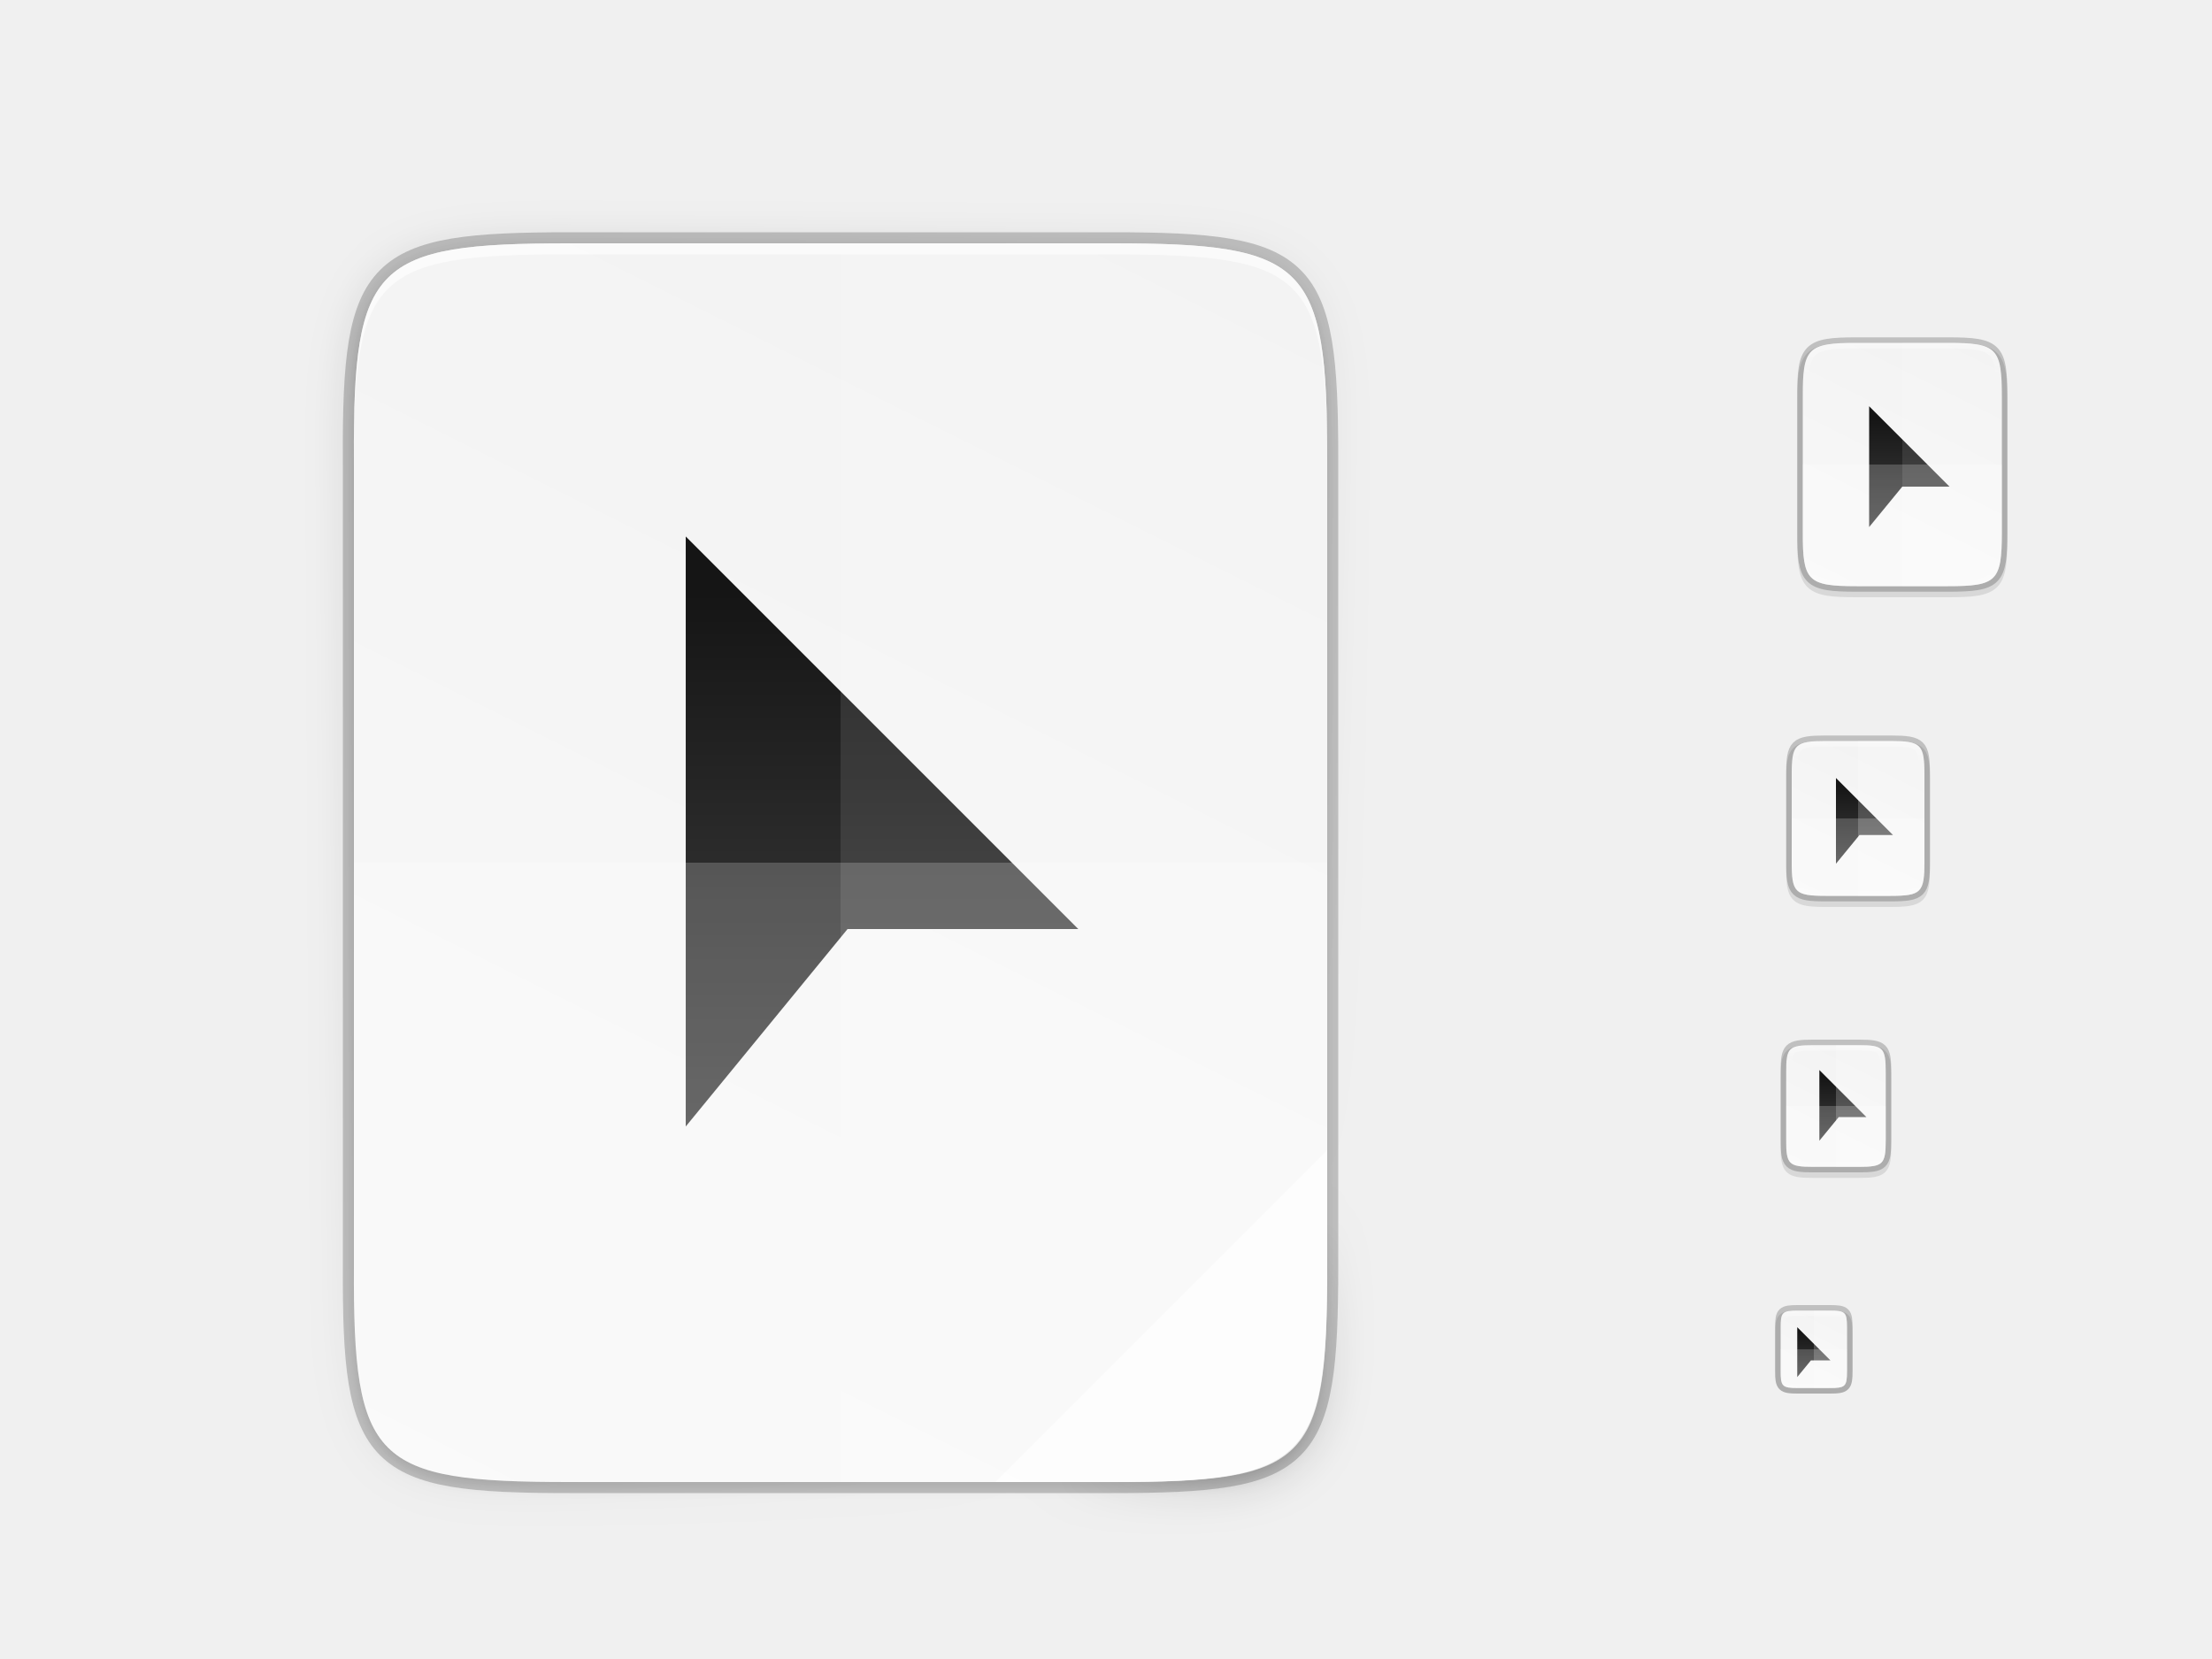
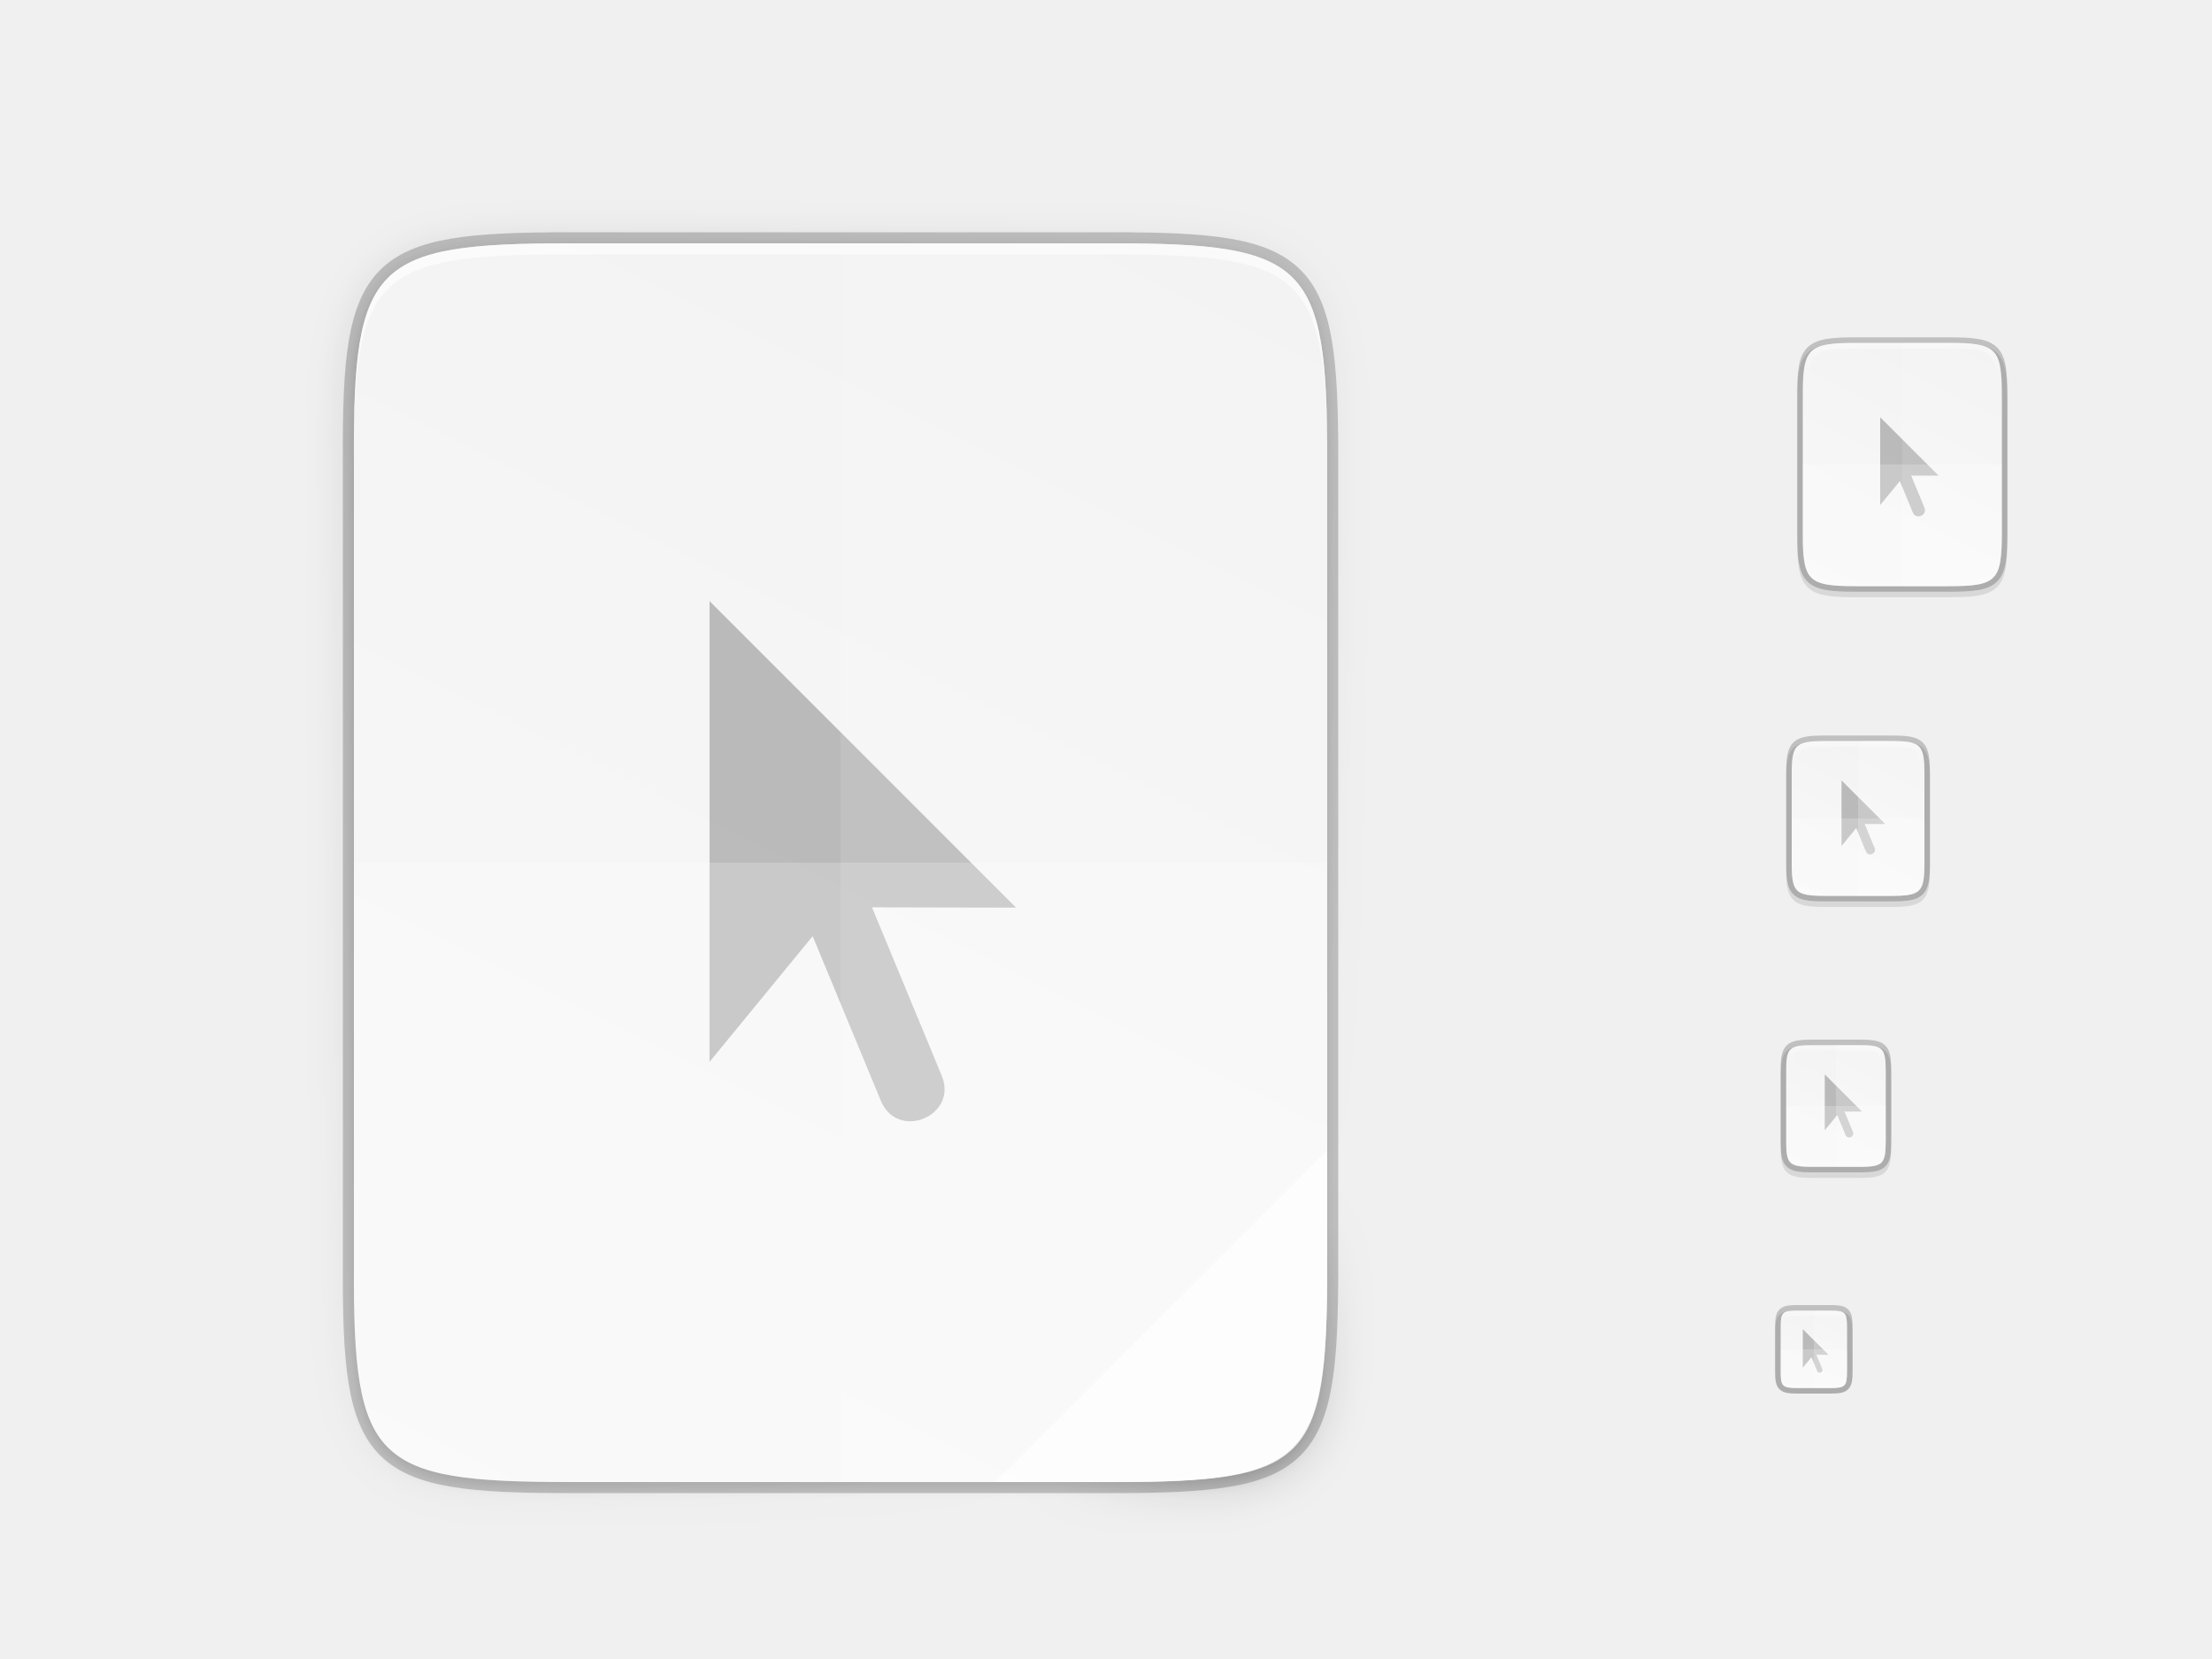
<svg xmlns="http://www.w3.org/2000/svg" xmlns:xlink="http://www.w3.org/1999/xlink" style="display:inline;enable-background:new" version="1.0" id="svg11300" height="300" width="400">
  <defs id="defs3">
+     <clipPath id="clipPath9430" clipPathUnits="userSpaceOnUse">
+       <path style="color:#000000;display:inline;overflow:visible;visibility:visible;fill:#ffffff;fill-opacity:1;fill-rule:nonzero;stroke:none;stroke-width:1;marker:none;enable-background:new" d="m 166.062,-196 h 179.875 C 491.235,-196 512,-175.287 512,-30.125 v 148.25 C 512,263.286 491.235,284 345.938,284 H 166.062 C 20.765,284 0,263.286 0,118.125 V -30.125 C 0,-175.287 20.765,-196 166.062,-196 Z" id="path9432" />
+     </clipPath>
+     <clipPath id="clipPath1082" clipPathUnits="userSpaceOnUse">
+       <path style="display:inline;opacity:1;fill:#8c59d9;fill-opacity:1;stroke:none;stroke-width:2;stroke-linecap:round;stroke-linejoin:round;stroke-miterlimit:4;stroke-dasharray:none;stroke-dashoffset:0;stroke-opacity:1;enable-background:new" d="M 361.938,-212 C 507.235,-212 528,-191.287 528,-46.125 V 70.125 C 528,215.286 507.235,236 361.938,236 H 214.062 C 68.765,236 48,215.286 48,70.125 V -46.125 C 48,-191.287 68.765,-212 214.062,-212 Z" id="path1084" />
+     </clipPath>
    <filter height="1.023" y="-0.011" width="1.029" x="-0.014" id="filter4346" style="color-interpolation-filters:sRGB">
      <feGaussianBlur id="feGaussianBlur4348" stdDeviation="2.12" />
    </filter>
    <linearGradient gradientUnits="userSpaceOnUse" y2="488" x2="488" y1="88" x1="88" id="linearGradient4358" xlink:href="#linearGradient4360" />
    <linearGradient id="linearGradient4360">
      <stop style="stop-color:#000000;stop-opacity:0.588" offset="0" id="stop4362" />
      <stop id="stop4364" offset="0.88" style="stop-color:#000000;stop-opacity:0" />
      <stop style="stop-color:#000000;stop-opacity:1" offset="1" id="stop4366" />
    </linearGradient>
    <filter height="1.091" y="-0.045" width="1.116" x="-0.058" id="filter4380" style="color-interpolation-filters:sRGB">
      <feGaussianBlur id="feGaussianBlur4382" stdDeviation="8.48" />
    </filter>
    <linearGradient gradientTransform="matrix(0,-0.453125,0.453112,0,26.0376,268)" xlink:href="#linearGradient4338" id="linearGradient4226" x1="529.655" y1="401.584" x2="-35.31" y2="119.093" gradientUnits="userSpaceOnUse" />
    <linearGradient id="linearGradient4338">
      <stop id="stop4340" offset="0" style="stop-color:#f2f2f2;stop-opacity:1" />
      <stop id="stop4342" offset="1" style="stop-color:#f9f9f9;stop-opacity:1" />
    </linearGradient>
    <linearGradient id="linearGradient927">
      <stop id="stop923" offset="0" style="stop-color:#ffffff;stop-opacity:1;" />
      <stop style="stop-color:#ffffff;stop-opacity:0.098" offset="0.125" id="stop933" />
      <stop style="stop-color:#ffffff;stop-opacity:0.098" offset="0.925" id="stop931" />
      <stop id="stop925" offset="1" style="stop-color:#ffffff;stop-opacity:0.498" />
    </linearGradient>
    <clipPath id="clipPath994" clipPathUnits="userSpaceOnUse">
      <path id="path996" d="m 335.731,62 c -8.824,0 -9.774,0.906 -9.73,9.748 V 84 96.252 c -0.043,8.842 0.906,9.748 9.73,9.748 h 16.539 c 8.824,0 9.73,-0.906 9.73,-9.748 V 84 71.748 C 362.001,62.906 361.094,62 352.27,62 Z" style="color:#000000;display:inline;overflow:visible;visibility:visible;fill:#cdcdcd;fill-opacity:1;fill-rule:nonzero;stroke:none;stroke-width:2;stroke-miterlimit:4;stroke-dasharray:none;stroke-opacity:1;marker:none;enable-background:accumulate" />
    </clipPath>
    <linearGradient gradientUnits="userSpaceOnUse" y2="106" x2="344" y1="62" x1="344" id="linearGradient1004" xlink:href="#linearGradient927" />
    <linearGradient y2="207.365" x2="35.31" y1="419.233" x1="459.034" gradientTransform="matrix(0,-0.1132812,0.113278,0,308.5101,112)" gradientUnits="userSpaceOnUse" id="linearGradient1024" xlink:href="#linearGradient4338" />
    <linearGradient y2="207.365" x2="35.31" y1="419.233" x1="459.034" gradientTransform="matrix(0,-0.05664062,0.05663901,0,314.2547,214)" gradientUnits="userSpaceOnUse" id="linearGradient916" xlink:href="#linearGradient4338" />
    <linearGradient y2="207.365" x2="35.31" y1="419.233" x1="459.034" gradientTransform="matrix(0,-0.03604403,0.03604301,0,316.4352,252.9091)" gradientUnits="userSpaceOnUse" id="linearGradient920" xlink:href="#linearGradient4338" />
    <linearGradient y2="207.365" x2="35.31" y1="419.233" x1="459.034" gradientTransform="matrix(0,-0.07208805,0.07208601,0,312.8705,165.8182)" gradientUnits="userSpaceOnUse" id="linearGradient924" xlink:href="#linearGradient4338" />
    <clipPath id="clipPath959" clipPathUnits="userSpaceOnUse">
      <path id="path961" d="m 330.193,134 c -5.615,0 -6.22,0.577 -6.192,6.204 v 7.796 7.796 c -0.028,5.627 0.577,6.204 6.192,6.204 h 11.615 c 5.615,0 6.192,-0.577 6.192,-6.204 v -7.796 -7.796 c 0,-5.627 -0.577,-6.204 -6.192,-6.204 z" style="color:#000000;display:inline;overflow:visible;visibility:visible;opacity:1;fill:#46a926;fill-opacity:1;fill-rule:nonzero;stroke:none;stroke-width:2;stroke-miterlimit:4;stroke-dasharray:none;stroke-opacity:1;marker:none;enable-background:accumulate" />
    </clipPath>
    <linearGradient gradientUnits="userSpaceOnUse" y2="162" x2="336" y1="134" x1="336" id="linearGradient969" xlink:href="#linearGradient927" />
    <clipPath id="clipPath971" clipPathUnits="userSpaceOnUse">
      <path id="path973" d="m 327.865,189 c -4.412,0 -4.887,0.453 -4.865,4.874 V 200 206.126 C 322.978,210.547 323.453,211 327.865,211 h 8.27 C 340.547,211 341,210.547 341,206.126 V 200 193.874 C 341,189.453 340.547,189 336.135,189 Z" style="color:#000000;display:inline;overflow:visible;visibility:visible;opacity:1;fill:#46a926;fill-opacity:1;fill-rule:nonzero;stroke:none;stroke-width:2;stroke-miterlimit:4;stroke-dasharray:none;stroke-opacity:1;marker:none;enable-background:accumulate" />
    </clipPath>
    <linearGradient gradientUnits="userSpaceOnUse" y2="211" x2="332" y1="189" x1="332" id="linearGradient981" xlink:href="#linearGradient927" />
    <clipPath id="clipPath983" clipPathUnits="userSpaceOnUse">
      <path style="color:#000000;display:inline;overflow:visible;visibility:visible;opacity:1;fill:#46a926;fill-opacity:1;fill-rule:nonzero;stroke:none;stroke-width:2;stroke-miterlimit:4;stroke-dasharray:none;stroke-opacity:1;marker:none;enable-background:accumulate" d="m 325.096,237 c -2.808,0 -3.11,0.288 -3.096,3.102 V 244 v 3.898 c -0.014,2.813 0.288,3.102 3.096,3.102 h 5.808 C 333.712,251 334,250.712 334,247.898 V 244 240.102 C 334,237.288 333.712,237 330.904,237 Z" id="path985" />
    </clipPath>
    <linearGradient gradientUnits="userSpaceOnUse" y2="251" x2="328" y1="237" x1="328" id="linearGradient993" xlink:href="#linearGradient927" />
-     <linearGradient id="linearGradient5796">
-       <stop style="stop-color:#4d4d4d;stop-opacity:1" offset="0" id="stop5794" />
-       <stop style="stop-color:#151515;stop-opacity:1;" offset="1" id="stop5792" />
+     <linearGradient gradientTransform="matrix(0.99884,0,0,0.998699,689.0077,-388.8438)" gradientUnits="userSpaceOnUse" xlink:href="#linearGradient8385" id="linearGradient3005" y2="525.908" x2="-553.27" y1="413.045" x1="-666.117" />
+     <linearGradient id="linearGradient8385">
+       <stop offset="0" style="stop-color:#3b3b3b;stop-opacity:1" id="stop8387" />
+       <stop offset="1" style="stop-color:#ffffff;stop-opacity:1" id="stop8389" />
    </linearGradient>
-     <linearGradient xlink:href="#linearGradient5796" id="linearGradient5091-3" x1="22.245" y1="-345.069" x2="38.245" y2="-345.069" gradientUnits="userSpaceOnUse" gradientTransform="matrix(0,-1.280649,1.280652,0,489.2885,-316.6171)" />
-     <linearGradient xlink:href="#linearGradient5796" id="linearGradient5091" x1="22.245" y1="-345.069" x2="38.245" y2="-345.069" gradientUnits="userSpaceOnUse" gradientTransform="matrix(0,-1.376318,1.376318,0,523.5597,-314.384)" />
-     <linearGradient xlink:href="#linearGradient5796" id="linearGradient5091-06" x1="22.245" y1="-345.069" x2="38.245" y2="-345.069" gradientUnits="userSpaceOnUse" gradientTransform="matrix(0,-1.107333,1.107333,0,732.9312,184.4916)" />
-     <linearGradient xlink:href="#linearGradient5796" id="linearGradient5091-8" x1="22.245" y1="-345.069" x2="38.245" y2="-345.069" gradientUnits="userSpaceOnUse" gradientTransform="matrix(0,-1.264052,1.264052,0,481.9353,-316.3905)" />
-     <linearGradient xlink:href="#linearGradient5796" id="linearGradient5091-0" x1="22.245" y1="-345.069" x2="38.245" y2="-345.069" gradientUnits="userSpaceOnUse" gradientTransform="matrix(0,-1.130466,1.130466,0,436.2984,-323.7968)" />
+     <linearGradient gradientTransform="matrix(0.99884,0,0,0.998699,689.0077,-388.8438)" gradientUnits="userSpaceOnUse" xlink:href="#linearGradient8385" id="linearGradient3002" y2="413.045" x2="-666.116" y1="525.908" x1="-553.27" />
  </defs>
  <g id="layer1" style="display:inline">
    <g id="layer7" style="display:none">
      <text id="context" style="font-style:normal;font-variant:normal;font-weight:normal;font-stretch:normal;line-height:0%;font-family:'DejaVu Sans';-inkscape-font-specification:'DejaVu Sans';display:inline;fill:#000000;fill-opacity:1;stroke:none;enable-background:new" x="19.007" xml:space="preserve" y="-8.255">
        <tspan id="tspan3933" x="19.007" y="-8.255" style="font-style:normal;font-variant:normal;font-weight:normal;font-stretch:normal;font-size:18px;line-height:1.25;font-family:'DejaVu Sans';-inkscape-font-specification:'DejaVu Sans'">mimetypes</tspan>
      </text>
      <text id="icon-name" style="font-style:normal;font-variant:normal;font-weight:bold;font-stretch:normal;line-height:0%;font-family:'DejaVu Sans';-inkscape-font-specification:'DejaVu Sans Bold';text-align:start;writing-mode:lr-tb;text-anchor:start;display:inline;fill:#000000;fill-opacity:1;stroke:none;enable-background:new" x="146.488" xml:space="preserve" y="-8.255">
        <tspan id="tspan900" x="146.488" y="-8.255" style="font-style:normal;font-variant:normal;font-weight:bold;font-stretch:normal;font-size:18px;line-height:1.25;font-family:'DejaVu Sans';-inkscape-font-specification:'DejaVu Sans Bold'">image-x-cursor</tspan>
      </text>
      <rect y="236" x="320" height="16" width="16" id="rect16x16" style="display:inline;overflow:visible;visibility:visible;fill:#cdcdcd;fill-opacity:1;fill-rule:nonzero;stroke:none;stroke-width:2;marker:none;enable-background:accumulate" />
      <rect y="188" x="320" height="24" width="24" id="rect24x24" style="display:inline;overflow:visible;visibility:visible;fill:#cdcdcd;fill-opacity:1;fill-rule:nonzero;stroke:none;stroke-width:2;marker:none;enable-background:accumulate" />
      <rect y="132" x="320" height="32" width="32" id="rect32x32" style="display:inline;overflow:visible;visibility:visible;fill:#cdcdcd;fill-opacity:1;fill-rule:nonzero;stroke:none;stroke-width:2;marker:none;enable-background:accumulate" />
      <rect style="display:inline;overflow:visible;visibility:visible;fill:#cdcdcd;fill-opacity:1;fill-rule:nonzero;stroke:none;stroke-width:2;marker:none;enable-background:accumulate" id="rect48x48" width="48" height="48" x="320" y="60" />
      <rect y="28" x="24" height="256" width="256" id="rect3951" style="display:inline;overflow:visible;visibility:visible;fill:#cdcdcd;fill-opacity:1;fill-rule:nonzero;stroke:none;stroke-width:2;marker:none;enable-background:accumulate" />
    </g>
    <g style="display:inline" id="layer4">
      <path id="path995" d="m 327.865,189 c -1.12,0 -2.015,0.024 -2.791,0.154 -0.776,0.13 -1.48,0.388 -2.01,0.916 -0.53,0.528 -0.791,1.237 -0.92,2.014 -0.129,0.777 -0.15,1.672 -0.145,2.795 V 201 v 6.125 c -0.005,1.121 0.016,2.015 0.145,2.791 0.129,0.777 0.39,1.485 0.92,2.014 0.53,0.528 1.234,0.786 2.01,0.916 0.776,0.13 1.671,0.154 2.791,0.154 h 8.27 c 1.12,0 2.013,-0.024 2.787,-0.154 0.774,-0.13 1.48,-0.389 2.008,-0.918 0.528,-0.529 0.786,-1.234 0.916,-2.01 C 341.976,209.143 342,208.247 342,207.125 V 201 194.875 c 0,-1.122 -0.024,-2.018 -0.154,-2.793 -0.13,-0.775 -0.388,-1.481 -0.916,-2.01 -0.528,-0.529 -1.233,-0.788 -2.008,-0.918 C 338.147,189.024 337.255,189 336.135,189 Z" style="color:#000000;font-style:normal;font-variant:normal;font-weight:normal;font-stretch:normal;font-size:medium;line-height:normal;font-family:sans-serif;font-variant-ligatures:normal;font-variant-position:normal;font-variant-caps:normal;font-variant-numeric:normal;font-variant-alternates:normal;font-feature-settings:normal;text-indent:0;text-align:start;text-decoration:none;text-decoration-line:none;text-decoration-style:solid;text-decoration-color:#000000;letter-spacing:normal;word-spacing:normal;text-transform:none;writing-mode:lr-tb;direction:ltr;text-orientation:mixed;dominant-baseline:auto;baseline-shift:baseline;text-anchor:start;white-space:normal;shape-padding:0;clip-rule:nonzero;display:inline;overflow:visible;visibility:visible;opacity:0.1;isolation:auto;mix-blend-mode:normal;color-interpolation:sRGB;color-interpolation-filters:linearRGB;solid-color:#000000;solid-opacity:1;vector-effect:none;fill:#000000;fill-opacity:1;fill-rule:nonzero;stroke:none;stroke-width:2;stroke-linecap:butt;stroke-linejoin:miter;stroke-miterlimit:4;stroke-dasharray:none;stroke-dashoffset:0;stroke-opacity:1;marker:none;color-rendering:auto;image-rendering:auto;shape-rendering:auto;text-rendering:auto;enable-background:accumulate" />
      <path id="path997" d="m 325.096,237 c -0.719,0 -1.302,0.014 -1.836,0.104 -0.534,0.09 -1.068,0.276 -1.477,0.684 -0.408,0.407 -0.597,0.943 -0.686,1.479 -0.089,0.535 -0.101,1.12 -0.098,1.842 V 244 v 3.898 c -0.003,0.718 0.009,1.302 0.098,1.836 0.089,0.535 0.277,1.071 0.686,1.479 0.408,0.407 0.942,0.594 1.477,0.684 0.534,0.09 1.117,0.104 1.836,0.104 h 5.809 c 0.719,0 1.301,-0.014 1.834,-0.104 0.533,-0.09 1.068,-0.278 1.475,-0.686 0.407,-0.408 0.594,-0.943 0.684,-1.477 C 334.986,249.201 335,248.619 335,247.898 V 244 241.102 c 0,-0.72 -0.014,-1.302 -0.104,-1.836 -0.089,-0.534 -0.277,-1.069 -0.684,-1.477 -0.407,-0.408 -0.941,-0.596 -1.475,-0.686 C 332.205,237.014 331.623,237 330.904,237 Z" style="color:#000000;font-style:normal;font-variant:normal;font-weight:normal;font-stretch:normal;font-size:medium;line-height:normal;font-family:sans-serif;font-variant-ligatures:normal;font-variant-position:normal;font-variant-caps:normal;font-variant-numeric:normal;font-variant-alternates:normal;font-feature-settings:normal;text-indent:0;text-align:start;text-decoration:none;text-decoration-line:none;text-decoration-style:solid;text-decoration-color:#000000;letter-spacing:normal;word-spacing:normal;text-transform:none;writing-mode:lr-tb;direction:ltr;text-orientation:mixed;dominant-baseline:auto;baseline-shift:baseline;text-anchor:start;white-space:normal;shape-padding:0;clip-rule:nonzero;display:inline;overflow:visible;visibility:visible;opacity:0.1;isolation:auto;mix-blend-mode:normal;color-interpolation:sRGB;color-interpolation-filters:linearRGB;solid-color:#000000;solid-opacity:1;vector-effect:none;fill:#000000;fill-opacity:1;fill-rule:nonzero;stroke:none;stroke-width:2;stroke-linecap:butt;stroke-linejoin:miter;stroke-miterlimit:4;stroke-dasharray:none;stroke-dashoffset:0;stroke-opacity:1;marker:none;color-rendering:auto;image-rendering:auto;shape-rendering:auto;text-rendering:auto;enable-background:accumulate" />
      <path id="path999" d="m 330.193,134 c -1.421,0 -2.549,0.031 -3.506,0.191 -0.957,0.161 -1.791,0.473 -2.412,1.092 -0.621,0.619 -0.936,1.456 -1.096,2.414 -0.159,0.958 -0.187,2.087 -0.18,3.512 V 149 v 7.797 c -0.007,1.421 0.021,2.55 0.18,3.506 0.159,0.958 0.475,1.795 1.096,2.414 0.621,0.619 1.455,0.931 2.412,1.092 0.957,0.161 2.085,0.191 3.506,0.191 h 11.615 c 1.421,0 2.547,-0.031 3.502,-0.191 0.955,-0.161 1.788,-0.474 2.406,-1.094 0.618,-0.62 0.931,-1.454 1.092,-2.41 C 348.969,159.348 349,158.221 349,156.797 V 149 141.203 c 0,-1.424 -0.031,-2.551 -0.191,-3.508 -0.16,-0.957 -0.473,-1.791 -1.092,-2.41 -0.618,-0.62 -1.451,-0.933 -2.406,-1.094 C 344.355,134.031 343.23,134 341.809,134 Z" style="color:#000000;font-style:normal;font-variant:normal;font-weight:normal;font-stretch:normal;font-size:medium;line-height:normal;font-family:sans-serif;font-variant-ligatures:normal;font-variant-position:normal;font-variant-caps:normal;font-variant-numeric:normal;font-variant-alternates:normal;font-feature-settings:normal;text-indent:0;text-align:start;text-decoration:none;text-decoration-line:none;text-decoration-style:solid;text-decoration-color:#000000;letter-spacing:normal;word-spacing:normal;text-transform:none;writing-mode:lr-tb;direction:ltr;text-orientation:mixed;dominant-baseline:auto;baseline-shift:baseline;text-anchor:start;white-space:normal;shape-padding:0;clip-rule:nonzero;display:inline;overflow:visible;visibility:visible;opacity:0.1;isolation:auto;mix-blend-mode:normal;color-interpolation:sRGB;color-interpolation-filters:linearRGB;solid-color:#000000;solid-opacity:1;vector-effect:none;fill:#000000;fill-opacity:1;fill-rule:nonzero;stroke:none;stroke-width:2;stroke-linecap:butt;stroke-linejoin:miter;stroke-miterlimit:4;stroke-dasharray:none;stroke-dashoffset:0;stroke-opacity:1;marker:none;color-rendering:auto;image-rendering:auto;shape-rendering:auto;text-rendering:auto;enable-background:accumulate" />
      <path id="path926" d="m 327.865,189 c -4.412,0 -4.887,0.453 -4.865,4.874 V 200 206.126 C 322.978,210.547 323.453,211 327.865,211 h 8.27 C 340.547,211 341,210.547 341,206.126 V 200 193.874 C 341,189.453 340.547,189 336.135,189 Z" style="color:#000000;display:inline;overflow:visible;visibility:visible;opacity:0.2;fill:none;fill-opacity:1;fill-rule:nonzero;stroke:#000000;stroke-width:2;stroke-miterlimit:4;stroke-dasharray:none;stroke-opacity:1;marker:none;enable-background:accumulate" />
      <path style="color:#000000;display:inline;overflow:visible;visibility:visible;opacity:0.2;fill:none;fill-opacity:1;fill-rule:nonzero;stroke:#000000;stroke-width:2;stroke-miterlimit:4;stroke-dasharray:none;stroke-opacity:1;marker:none;enable-background:accumulate" d="m 325.096,237 c -2.808,0 -3.11,0.288 -3.096,3.102 V 244 v 3.898 c -0.014,2.813 0.288,3.102 3.096,3.102 h 5.808 C 333.712,251 334,250.712 334,247.898 V 244 240.102 C 334,237.288 333.712,237 330.904,237 Z" id="path928" />
      <path id="path930" d="m 330.193,134 c -5.615,0 -6.22,0.577 -6.192,6.204 v 7.796 7.796 c -0.028,5.627 0.577,6.204 6.192,6.204 h 11.615 c 5.615,0 6.192,-0.577 6.192,-6.204 v -7.796 -7.796 c 0,-5.627 -0.577,-6.204 -6.192,-6.204 z" style="color:#000000;display:inline;overflow:visible;visibility:visible;opacity:0.2;fill:none;fill-opacity:1;fill-rule:nonzero;stroke:#000000;stroke-width:2;stroke-miterlimit:4;stroke-dasharray:none;stroke-opacity:1;marker:none;enable-background:accumulate" />
      <path id="path1020" d="m 335.73,62 c -2.223,0 -3.974,0.051 -5.414,0.293 -1.44,0.242 -2.619,0.695 -3.482,1.557 -0.863,0.861 -1.319,2.039 -1.559,3.48 -0.24,1.441 -0.286,3.195 -0.275,5.424 V 85 97.252 c -0.011,2.225 0.036,3.979 0.275,5.418 0.24,1.441 0.695,2.619 1.559,3.48 0.863,0.861 2.042,1.315 3.482,1.557 1.44,0.242 3.191,0.293 5.414,0.293 h 16.539 c 2.223,0 3.973,-0.051 5.41,-0.293 1.437,-0.242 2.612,-0.697 3.473,-1.559 0.86,-0.862 1.313,-2.039 1.555,-3.479 C 362.949,101.23 363,99.48 363,97.252 V 85 72.748 c 0,-2.228 -0.051,-3.978 -0.293,-5.418 -0.241,-1.44 -0.694,-2.617 -1.555,-3.479 -0.86,-0.862 -2.035,-1.317 -3.473,-1.559 C 356.242,62.051 354.493,62 352.27,62 Z" style="color:#000000;font-style:normal;font-variant:normal;font-weight:normal;font-stretch:normal;font-size:medium;line-height:normal;font-family:sans-serif;font-variant-ligatures:normal;font-variant-position:normal;font-variant-caps:normal;font-variant-numeric:normal;font-variant-alternates:normal;font-feature-settings:normal;text-indent:0;text-align:start;text-decoration:none;text-decoration-line:none;text-decoration-style:solid;text-decoration-color:#000000;letter-spacing:normal;word-spacing:normal;text-transform:none;writing-mode:lr-tb;direction:ltr;text-orientation:mixed;dominant-baseline:auto;baseline-shift:baseline;text-anchor:start;white-space:normal;shape-padding:0;clip-rule:nonzero;display:inline;overflow:visible;visibility:visible;opacity:0.1;isolation:auto;mix-blend-mode:normal;color-interpolation:sRGB;color-interpolation-filters:linearRGB;solid-color:#000000;solid-opacity:1;vector-effect:none;fill:#000000;fill-opacity:1;fill-rule:nonzero;stroke:none;stroke-width:2;stroke-linecap:butt;stroke-linejoin:miter;stroke-miterlimit:4;stroke-dasharray:none;stroke-dashoffset:0;stroke-opacity:1;marker:none;color-rendering:auto;image-rendering:auto;shape-rendering:auto;text-rendering:auto;enable-background:accumulate" />
      <path style="color:#000000;display:inline;overflow:visible;visibility:visible;opacity:0.2;fill:none;fill-opacity:1;fill-rule:nonzero;stroke:#000000;stroke-width:4;stroke-miterlimit:4;stroke-dasharray:none;stroke-opacity:1;marker:none;enable-background:accumulate" d="M 102.922,44 C 67.625,44 63.827,47.625 64,82.994 V 156 229.006 C 63.827,264.375 67.625,268 102.922,268 h 98.157 C 236.375,268 240,264.375 240,229.006 V 156 82.994 C 240,47.625 236.375,44 201.078,44 Z" id="path1163" />
      <path transform="matrix(0.5,0,0,0.5,8,8)" id="rect4158-9" d="M 189.843,74 C 119.25,74 111.654,81.251 112,151.987 V 298 444.013 C 111.654,514.749 119.25,522 189.843,522 H 386.157 C 456.75,522 462.163,514.726 464,444.013 V 298 151.987 C 464,81.25 456.75,74 386.157,74 Z" style="color:#000000;display:inline;overflow:visible;visibility:visible;opacity:0.1;fill:#000000;fill-opacity:1;fill-rule:nonzero;stroke:none;stroke-width:2;marker:none;filter:url(#filter4346);enable-background:accumulate" />
      <path transform="matrix(0.5,0,0,0.5,8,8)" style="color:#000000;display:inline;overflow:visible;visibility:visible;opacity:0.3;fill:url(#linearGradient4358);fill-opacity:1;fill-rule:nonzero;stroke:none;stroke-width:2;marker:none;filter:url(#filter4380);enable-background:accumulate" d="M 189.843,74 C 119.25,74 111.654,81.251 112,151.987 V 298 444.013 C 111.654,514.749 119.25,522 189.843,522 H 386.157 C 456.75,522 464,514.75 464,444.013 V 298 151.987 C 464,81.25 456.75,74 386.157,74 Z" id="path4350" />
      <path id="path958" d="m 335.731,62 c -8.824,0 -9.774,0.906 -9.73,9.748 V 84 96.252 c -0.043,8.842 0.906,9.748 9.73,9.748 h 16.539 c 8.824,0 9.73,-0.906 9.73,-9.748 V 84 71.748 C 362.001,62.906 361.094,62 352.27,62 Z" style="color:#000000;display:inline;overflow:visible;visibility:visible;opacity:0.2;fill:none;fill-opacity:1;fill-rule:nonzero;stroke:#000000;stroke-width:2;stroke-miterlimit:4;stroke-dasharray:none;stroke-opacity:1;marker:none;enable-background:accumulate" />
    </g>
    <g style="display:inline" id="layer2">
      <path id="path964" d="m 335.731,62 c -8.824,0 -9.774,0.906 -9.73,9.748 V 84 96.252 c -0.043,8.842 0.906,9.748 9.73,9.748 h 16.539 c 8.824,0 9.73,-0.906 9.73,-9.748 V 84 71.748 C 362.001,62.906 361.094,62 352.27,62 Z" style="color:#000000;display:inline;overflow:visible;visibility:visible;fill:url(#linearGradient1024);fill-opacity:1;fill-rule:nonzero;stroke:none;stroke-width:1;marker:none;enable-background:accumulate" />
      <path id="rect4158" d="M 102.922,44 C 67.625,44 63.827,47.625 64,82.994 V 156 229.006 C 63.827,264.375 67.625,268 102.922,268 h 98.157 C 236.375,268 240,264.375 240,229.006 V 156 82.994 C 240,47.625 236.375,44 201.078,44 Z" style="color:#000000;display:inline;overflow:visible;visibility:visible;fill:url(#linearGradient4226);fill-opacity:1;fill-rule:nonzero;stroke:none;stroke-width:1;marker:none;enable-background:accumulate" />
      <path id="path931" d="M 102.922,44 C 67.625,44 63.827,47.626 64,82.994 v 2 C 63.827,49.626 67.625,46 102.922,46 h 98.156 C 236.375,46 240,49.626 240,84.994 v -2 C 240,47.626 236.375,44 201.078,44 Z" style="color:#000000;display:inline;overflow:visible;visibility:visible;opacity:0.6;fill:#ffffff;fill-opacity:1;fill-rule:nonzero;stroke:none;stroke-width:1;marker:none;enable-background:accumulate" />
      <path style="color:#000000;display:inline;overflow:visible;visibility:visible;fill:url(#linearGradient916);fill-opacity:1;fill-rule:nonzero;stroke:none;stroke-width:1;marker:none;enable-background:accumulate" d="m 327.865,189 c -4.412,0 -4.887,0.453 -4.865,4.874 V 200 206.126 C 322.978,210.547 323.453,211 327.865,211 h 8.27 C 340.547,211 341,210.547 341,206.126 V 200 193.874 C 341,189.453 340.547,189 336.135,189 Z" id="path914" />
      <path id="path918" d="m 325.096,237 c -2.808,0 -3.11,0.288 -3.096,3.102 V 244 v 3.898 c -0.014,2.813 0.288,3.102 3.096,3.102 h 5.808 C 333.712,251 334,250.712 334,247.898 V 244 240.102 C 334,237.288 333.712,237 330.904,237 Z" style="color:#000000;display:inline;overflow:visible;visibility:visible;fill:url(#linearGradient920);fill-opacity:1;fill-rule:nonzero;stroke:none;stroke-width:1;marker:none;enable-background:accumulate" />
      <path style="color:#000000;display:inline;overflow:visible;visibility:visible;fill:url(#linearGradient924);fill-opacity:1;fill-rule:nonzero;stroke:none;stroke-width:1;marker:none;enable-background:accumulate" d="m 330.193,134 c -5.615,0 -6.22,0.577 -6.192,6.204 v 7.796 7.796 c -0.028,5.627 0.577,6.204 6.192,6.204 h 11.615 c 5.615,0 6.192,-0.577 6.192,-6.204 v -7.796 -7.796 c 0,-5.627 -0.577,-6.204 -6.192,-6.204 z" id="path922" />
    </g>
    <g style="display:inline" id="layer8">
-       <g transform="matrix(5.950824,0,0,5.950824,-28.36196,2282.626)" id="g12439" style="display:inline">
-         <path style="color:#000000;display:inline;fill:url(#linearGradient5091-3);fill-rule:evenodd;stroke:none;stroke-width:2.313;-inkscape-stroke:none;paint-order:stroke fill markers" d="m 25.604,-367.279 v 17.929 l 4.918,-6.001 7.01,2.7e-4 z" id="path6298" />
-       </g>
-       <g transform="matrix(1.133926,0,0,1.133926,309.3829,491.6895)" id="g12439-7" style="display:inline;enable-background:new">
-         <path style="color:#000000;display:inline;fill:url(#linearGradient5091);fill-rule:evenodd;stroke:none;stroke-width:2.486;-inkscape-stroke:none;paint-order:stroke fill markers" d="m 25.237,-368.831 v 19.268 l 5.286,-6.449 7.534,3.2e-4 z" id="path6298-7" />
-       </g>
-       <path style="color:#000000;display:inline;fill:url(#linearGradient5091-06);fill-rule:evenodd;stroke:none;stroke-width:2;-inkscape-stroke:none;paint-order:stroke fill markers" d="m 332,140.686 v 15.503 l 4.253,-5.188 6.062,2.6e-4 z" id="path6298-1" />
-       <g transform="matrix(0.7219323,0,0,0.7219323,311.4852,458.0128)" id="g12439-7-2-0" style="display:inline;enable-background:new">
-         <path style="color:#000000;display:inline;fill:url(#linearGradient5091-8);fill-rule:evenodd;stroke:none;stroke-width:2.283;-inkscape-stroke:none;paint-order:stroke fill markers" d="m 24.261,-366.396 v 17.697 l 4.854,-5.923 6.92,2.9e-4 z" id="path6298-2" />
-       </g>
-       <g transform="matrix(0.569818,0,0,0.569818,309.6198,449.9879)" id="g12439-7-2-0-2" style="display:inline;enable-background:new">
-         <path style="color:#000000;display:inline;fill:url(#linearGradient5091-0);fill-rule:evenodd;stroke:none;stroke-width:2.042;-inkscape-stroke:none;paint-order:stroke fill markers" d="m 26.991,-368.518 v 15.827 l 4.341,-5.297 6.188,2.7e-4 z" id="path6298-75" />
-       </g>
+       <path style="display:inline;opacity:0.5;fill:#7f7f7f;fill-opacity:1;fill-rule:evenodd;stroke:none;stroke-width:11.902;stroke-linecap:butt;stroke-linejoin:miter;stroke-miterlimit:4;stroke-dasharray:none;stroke-opacity:1" d="m 128.31,108.704 v 83.312 l 18.643,-22.734 12.297,29.673 c 2.976,7.477 14.18,2.835 10.995,-4.556 l -12.564,-30.324 26.058,0.059 z" id="path7371" />
+       <path style="display:inline;opacity:0.5;fill:#7f7f7f;fill-opacity:1;fill-rule:evenodd;stroke:none;stroke-width:2.268;stroke-linecap:butt;stroke-linejoin:miter;stroke-miterlimit:4;stroke-dasharray:none;stroke-opacity:1" d="m 339.999,75.45 v 15.875 l 3.552,-4.332 2.343,5.654 c 0.567,1.425 2.702,0.54 2.095,-0.868 l -2.394,-5.778 4.965,0.011 z" id="path7371-1" />
+       <path style="display:inline;opacity:0.5;fill:#7f7f7f;fill-opacity:1;fill-rule:evenodd;stroke:none;stroke-width:1.694;stroke-linecap:butt;stroke-linejoin:miter;stroke-miterlimit:4;stroke-dasharray:none;stroke-opacity:1" d="m 333.009,141.116 v 11.856 l 2.653,-3.235 1.75,4.223 c 0.423,1.064 2.018,0.403 1.565,-0.648 l -1.788,-4.315 3.708,0.008 z" id="path7371-2" />
+       <path style="display:inline;opacity:0.5;fill:#7f7f7f;fill-opacity:1;fill-rule:evenodd;stroke:none;stroke-width:1.444;stroke-linecap:butt;stroke-linejoin:miter;stroke-miterlimit:4;stroke-dasharray:none;stroke-opacity:1" d="m 329.977,194.28 v 10.107 l 2.262,-2.758 1.492,3.6 c 0.361,0.907 1.72,0.344 1.334,-0.553 l -1.524,-3.679 3.161,0.007 z" id="path7371-3" />
+       <path style="display:inline;opacity:0.5;fill:#7f7f7f;fill-opacity:1;fill-rule:evenodd;stroke:none;stroke-width:0.997;stroke-linecap:butt;stroke-linejoin:miter;stroke-miterlimit:4;stroke-dasharray:none;stroke-opacity:1" d="m 326.004,240.347 v 6.98 l 1.562,-1.905 1.03,2.486 c 0.249,0.626 1.188,0.237 0.921,-0.382 l -1.053,-2.541 2.183,0.005 z" id="path7371-4" />
    </g>
    <g id="layer3">
      <path id="path4231" d="m 152,44 v 224 h 49.078 C 236.375,268 239.082,264.363 240,229.007 V 156 82.993 C 240,47.625 236.375,44 201.078,44 Z" style="color:#000000;display:inline;overflow:visible;visibility:visible;opacity:0.1;fill:#ffffff;fill-opacity:1;fill-rule:nonzero;stroke:none;stroke-width:1;marker:none;enable-background:accumulate" />
      <path id="path4255" d="m 64,156 v 73.007 C 63.827,264.375 67.625,268 102.922,268 h 98.156 C 236.375,268 239.082,264.363 240,229.007 V 156 Z" style="color:#000000;display:inline;overflow:visible;visibility:visible;opacity:0.2;fill:#ffffff;fill-opacity:1;fill-rule:nonzero;stroke:none;stroke-width:1;marker:none;enable-background:accumulate" />
      <path id="path4254" d="m 180,268 60,-60 v 22.484 C 239.948,264.48 236.197,268 201.826,268 Z" style="color:#000000;display:inline;overflow:visible;visibility:visible;opacity:0.736;fill:#ffffff;fill-opacity:1;fill-rule:nonzero;stroke:none;stroke-width:8;stroke-linecap:butt;stroke-linejoin:miter;stroke-miterlimit:4;stroke-dasharray:none;stroke-dashoffset:0;stroke-opacity:1;marker:none;enable-background:accumulate" />
      <path id="path1006" d="M 326,84 V 96.252 C 325.957,105.094 326.906,106 335.73,106 h 16.539 C 361.094,106 362,105.094 362,96.252 V 84 Z" style="color:#000000;display:inline;overflow:visible;visibility:visible;opacity:0.2;fill:#ffffff;fill-opacity:1;fill-rule:nonzero;stroke:none;stroke-width:1;marker:none;enable-background:accumulate" />
      <path id="path1013" d="m 344,62 v 44 h 8.27 C 361.094,106 362,105.094 362,96.252 V 84 71.748 C 362,62.906 361.094,62 352.27,62 Z" style="color:#000000;display:inline;overflow:visible;visibility:visible;opacity:0.1;fill:#ffffff;fill-opacity:1;fill-rule:nonzero;stroke:none;stroke-width:1;marker:none;enable-background:accumulate" />
      <path id="path1007" d="m 323,200 v 6.125 c -0.022,4.421 0.453,4.875 4.865,4.875 h 8.27 C 340.547,211 341,210.546 341,206.125 V 200 Z" style="color:#000000;display:inline;overflow:visible;visibility:visible;opacity:0.2;fill:#ffffff;fill-opacity:1;fill-rule:nonzero;stroke:none;stroke-width:1;marker:none;enable-background:accumulate" />
      <path id="path1009" d="m 328,237 v 14 h 2.904 C 333.712,251 334,250.712 334,247.898 V 244 240.102 C 334,237.288 333.712,237 330.904,237 Z" style="color:#000000;display:inline;overflow:visible;visibility:visible;opacity:0.2;fill:#ffffff;fill-opacity:1;fill-rule:nonzero;stroke:none;stroke-width:1;marker:none;enable-background:accumulate" />
      <path id="path1011" d="m 324,148 v 7.797 C 323.972,161.424 324.578,162 330.193,162 h 11.615 C 347.424,162 348,161.424 348,155.797 V 148 Z" style="color:#000000;display:inline;overflow:visible;visibility:visible;opacity:0.2;fill:#ffffff;fill-opacity:1;fill-rule:nonzero;stroke:none;stroke-width:1;marker:none;enable-background:accumulate" />
      <path id="path1014" d="m 332,189 v 22 h 4.135 C 340.547,211 341,210.546 341,206.125 V 200 193.875 C 341,189.454 340.547,189 336.135,189 Z" style="color:#000000;display:inline;overflow:visible;visibility:visible;opacity:0.2;fill:#ffffff;fill-opacity:1;fill-rule:nonzero;stroke:none;stroke-width:1;marker:none;enable-background:accumulate" />
      <path id="path1016" d="m 322,244 v 3.898 C 321.986,250.712 322.288,251 325.096,251 h 5.809 C 333.712,251 334,250.712 334,247.898 V 244 Z" style="color:#000000;display:inline;overflow:visible;visibility:visible;opacity:0.2;fill:#ffffff;fill-opacity:1;fill-rule:nonzero;stroke:none;stroke-width:1;marker:none;enable-background:accumulate" />
      <path id="path1018" d="m 336,134 v 28 h 5.809 C 347.424,162 348,161.424 348,155.797 V 148 140.203 C 348,134.576 347.424,134 341.809,134 Z" style="color:#000000;display:inline;overflow:visible;visibility:visible;opacity:0.2;fill:#ffffff;fill-opacity:1;fill-rule:nonzero;stroke:none;stroke-width:1;marker:none;enable-background:accumulate" />
    </g>
    <g style="display:inline" id="layer5">
      <path clip-path="url(#clipPath994)" style="color:#000000;display:inline;overflow:visible;visibility:visible;opacity:0.4;fill:none;fill-opacity:1;fill-rule:nonzero;stroke:url(#linearGradient1004);stroke-width:2;stroke-miterlimit:4;stroke-dasharray:none;stroke-opacity:1;marker:none;enable-background:accumulate" d="m 335.731,62 c -8.824,0 -9.774,0.906 -9.73,9.748 V 84 96.252 c -0.043,8.842 0.906,9.748 9.73,9.748 h 16.539 c 8.824,0 9.73,-0.906 9.73,-9.748 V 84 71.748 C 362.001,62.906 361.094,62 352.27,62 Z" id="path990" />
      <path clip-path="url(#clipPath971)" style="color:#000000;display:inline;overflow:visible;visibility:visible;opacity:0.4;fill:none;fill-opacity:1;fill-rule:nonzero;stroke:url(#linearGradient981);stroke-width:2;stroke-miterlimit:4;stroke-dasharray:none;stroke-opacity:1;marker:none;enable-background:accumulate" d="m 327.865,189 c -4.412,0 -4.887,0.453 -4.865,4.874 V 200 206.126 C 322.978,210.547 323.453,211 327.865,211 h 8.27 C 340.547,211 341,210.547 341,206.126 V 200 193.874 C 341,189.453 340.547,189 336.135,189 Z" id="path935" />
      <path clip-path="url(#clipPath983)" id="path937" d="m 325.096,237 c -2.808,0 -3.11,0.288 -3.096,3.102 V 244 v 3.898 c -0.014,2.813 0.288,3.102 3.096,3.102 h 5.808 C 333.712,251 334,250.712 334,247.898 V 244 240.102 C 334,237.288 333.712,237 330.904,237 Z" style="color:#000000;display:inline;overflow:visible;visibility:visible;opacity:0.4;fill:none;fill-opacity:1;fill-rule:nonzero;stroke:url(#linearGradient993);stroke-width:2;stroke-miterlimit:4;stroke-dasharray:none;stroke-opacity:1;marker:none;enable-background:accumulate" />
      <path clip-path="url(#clipPath959)" style="color:#000000;display:inline;overflow:visible;visibility:visible;opacity:0.4;fill:none;fill-opacity:1;fill-rule:nonzero;stroke:url(#linearGradient969);stroke-width:2;stroke-miterlimit:4;stroke-dasharray:none;stroke-opacity:1;marker:none;enable-background:accumulate" d="m 330.193,134 c -5.615,0 -6.22,0.577 -6.192,6.204 v 7.796 7.796 c -0.028,5.627 0.577,6.204 6.192,6.204 h 11.615 c 5.615,0 6.192,-0.577 6.192,-6.204 v -7.796 -7.796 c 0,-5.627 -0.577,-6.204 -6.192,-6.204 z" id="path939" />
    </g>
  </g>
</svg>
